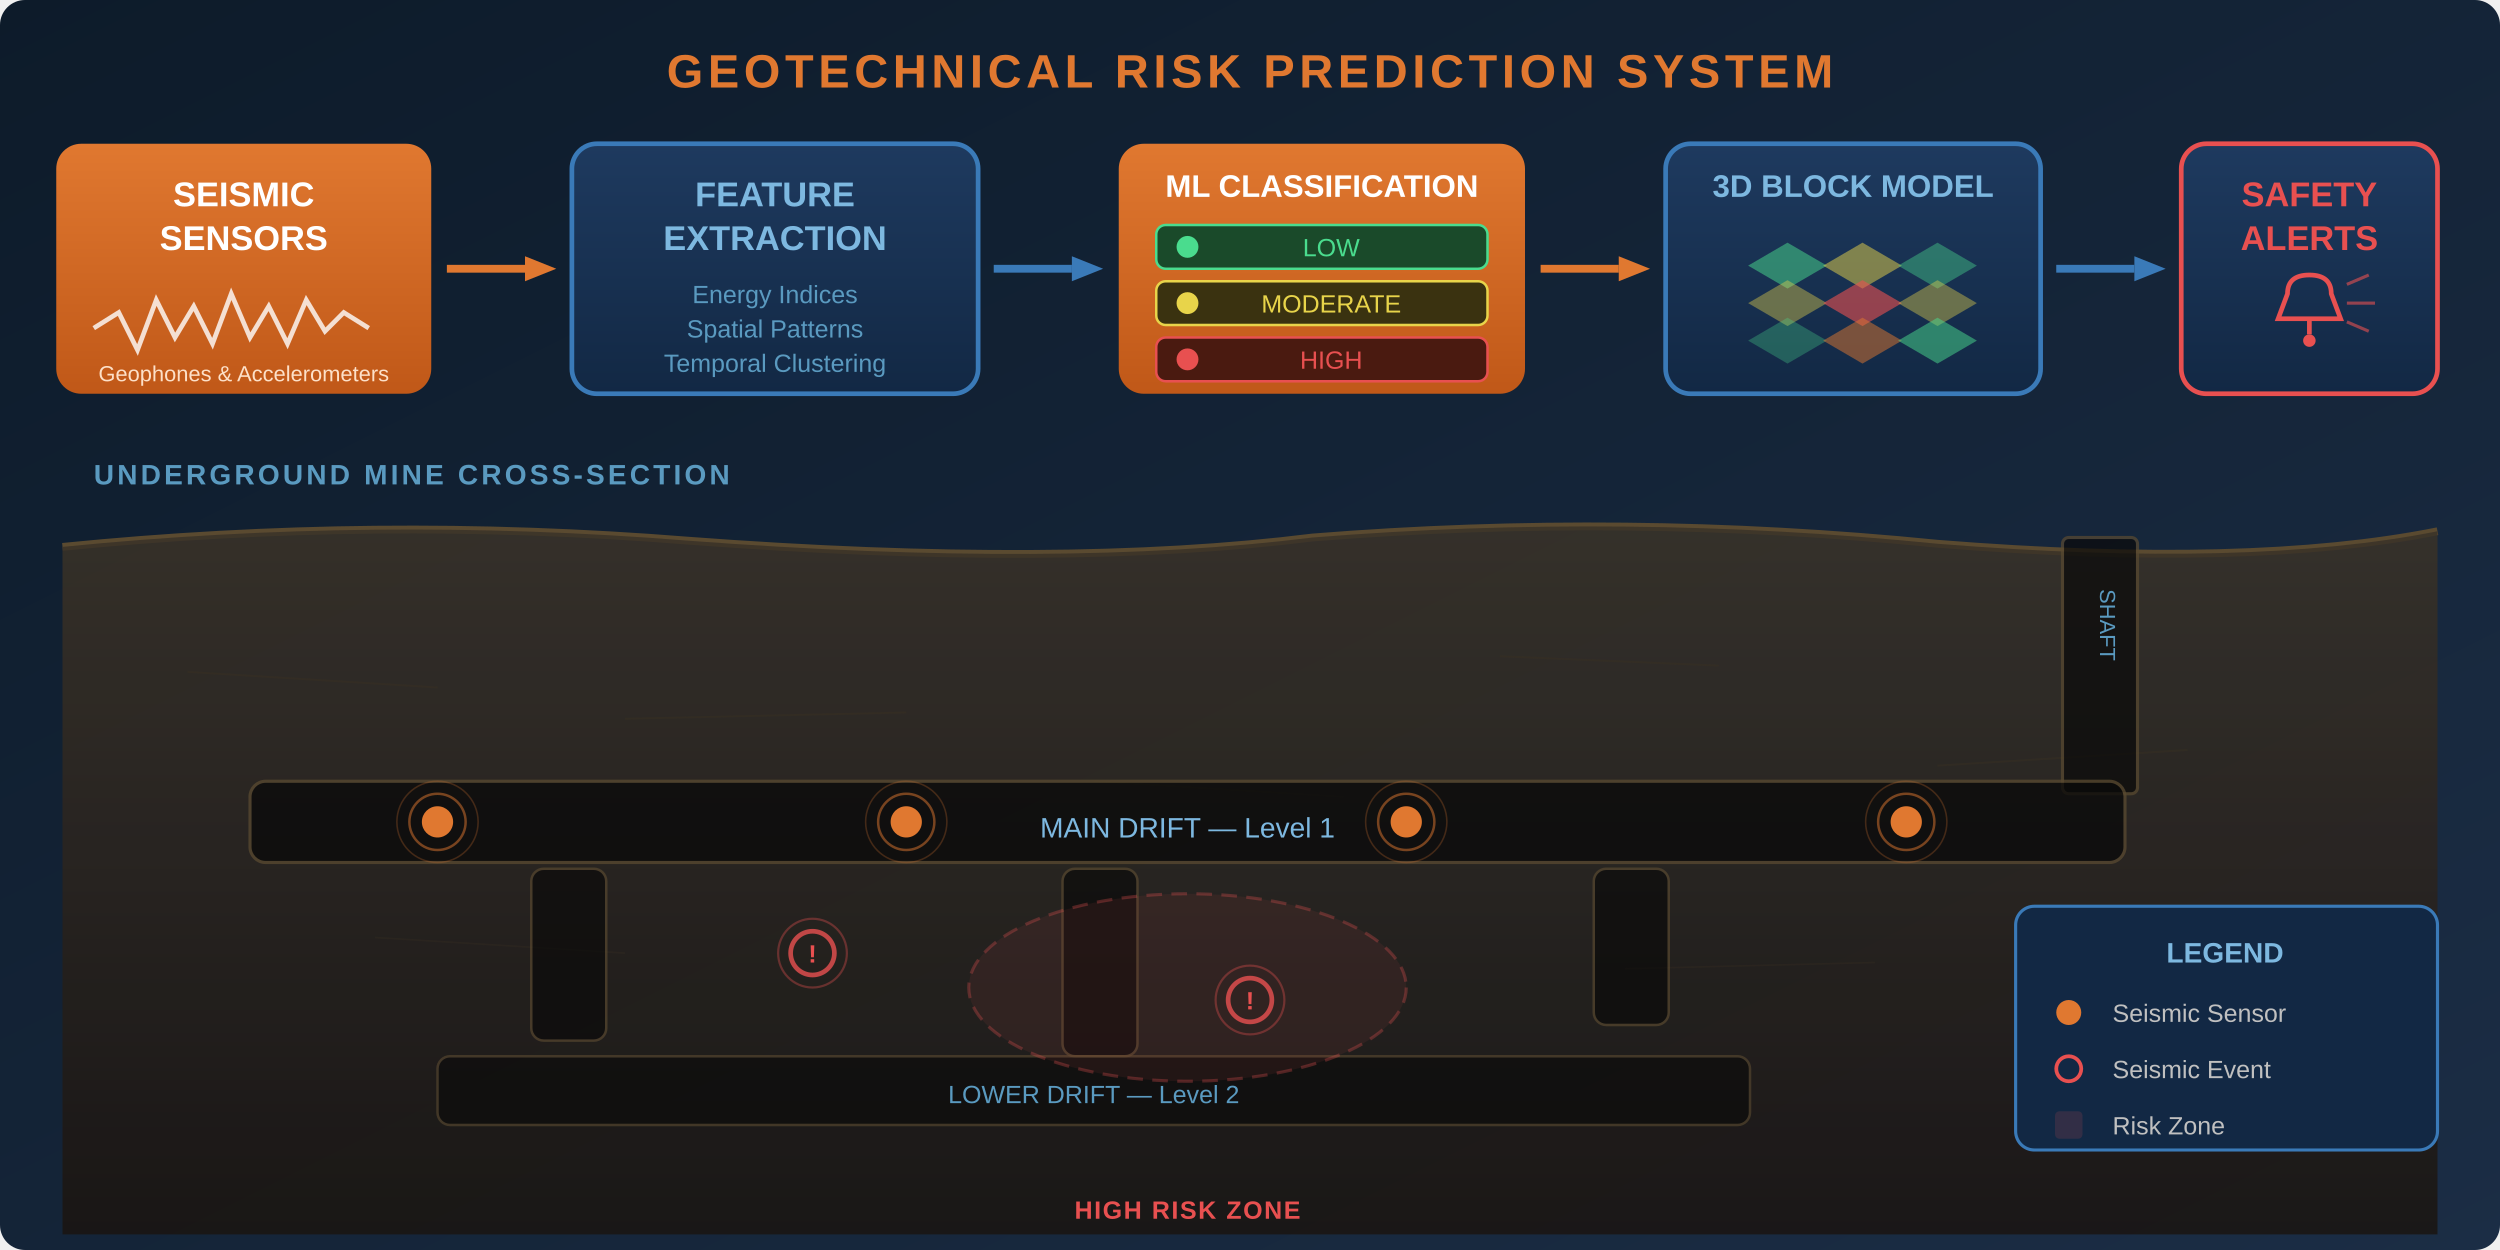
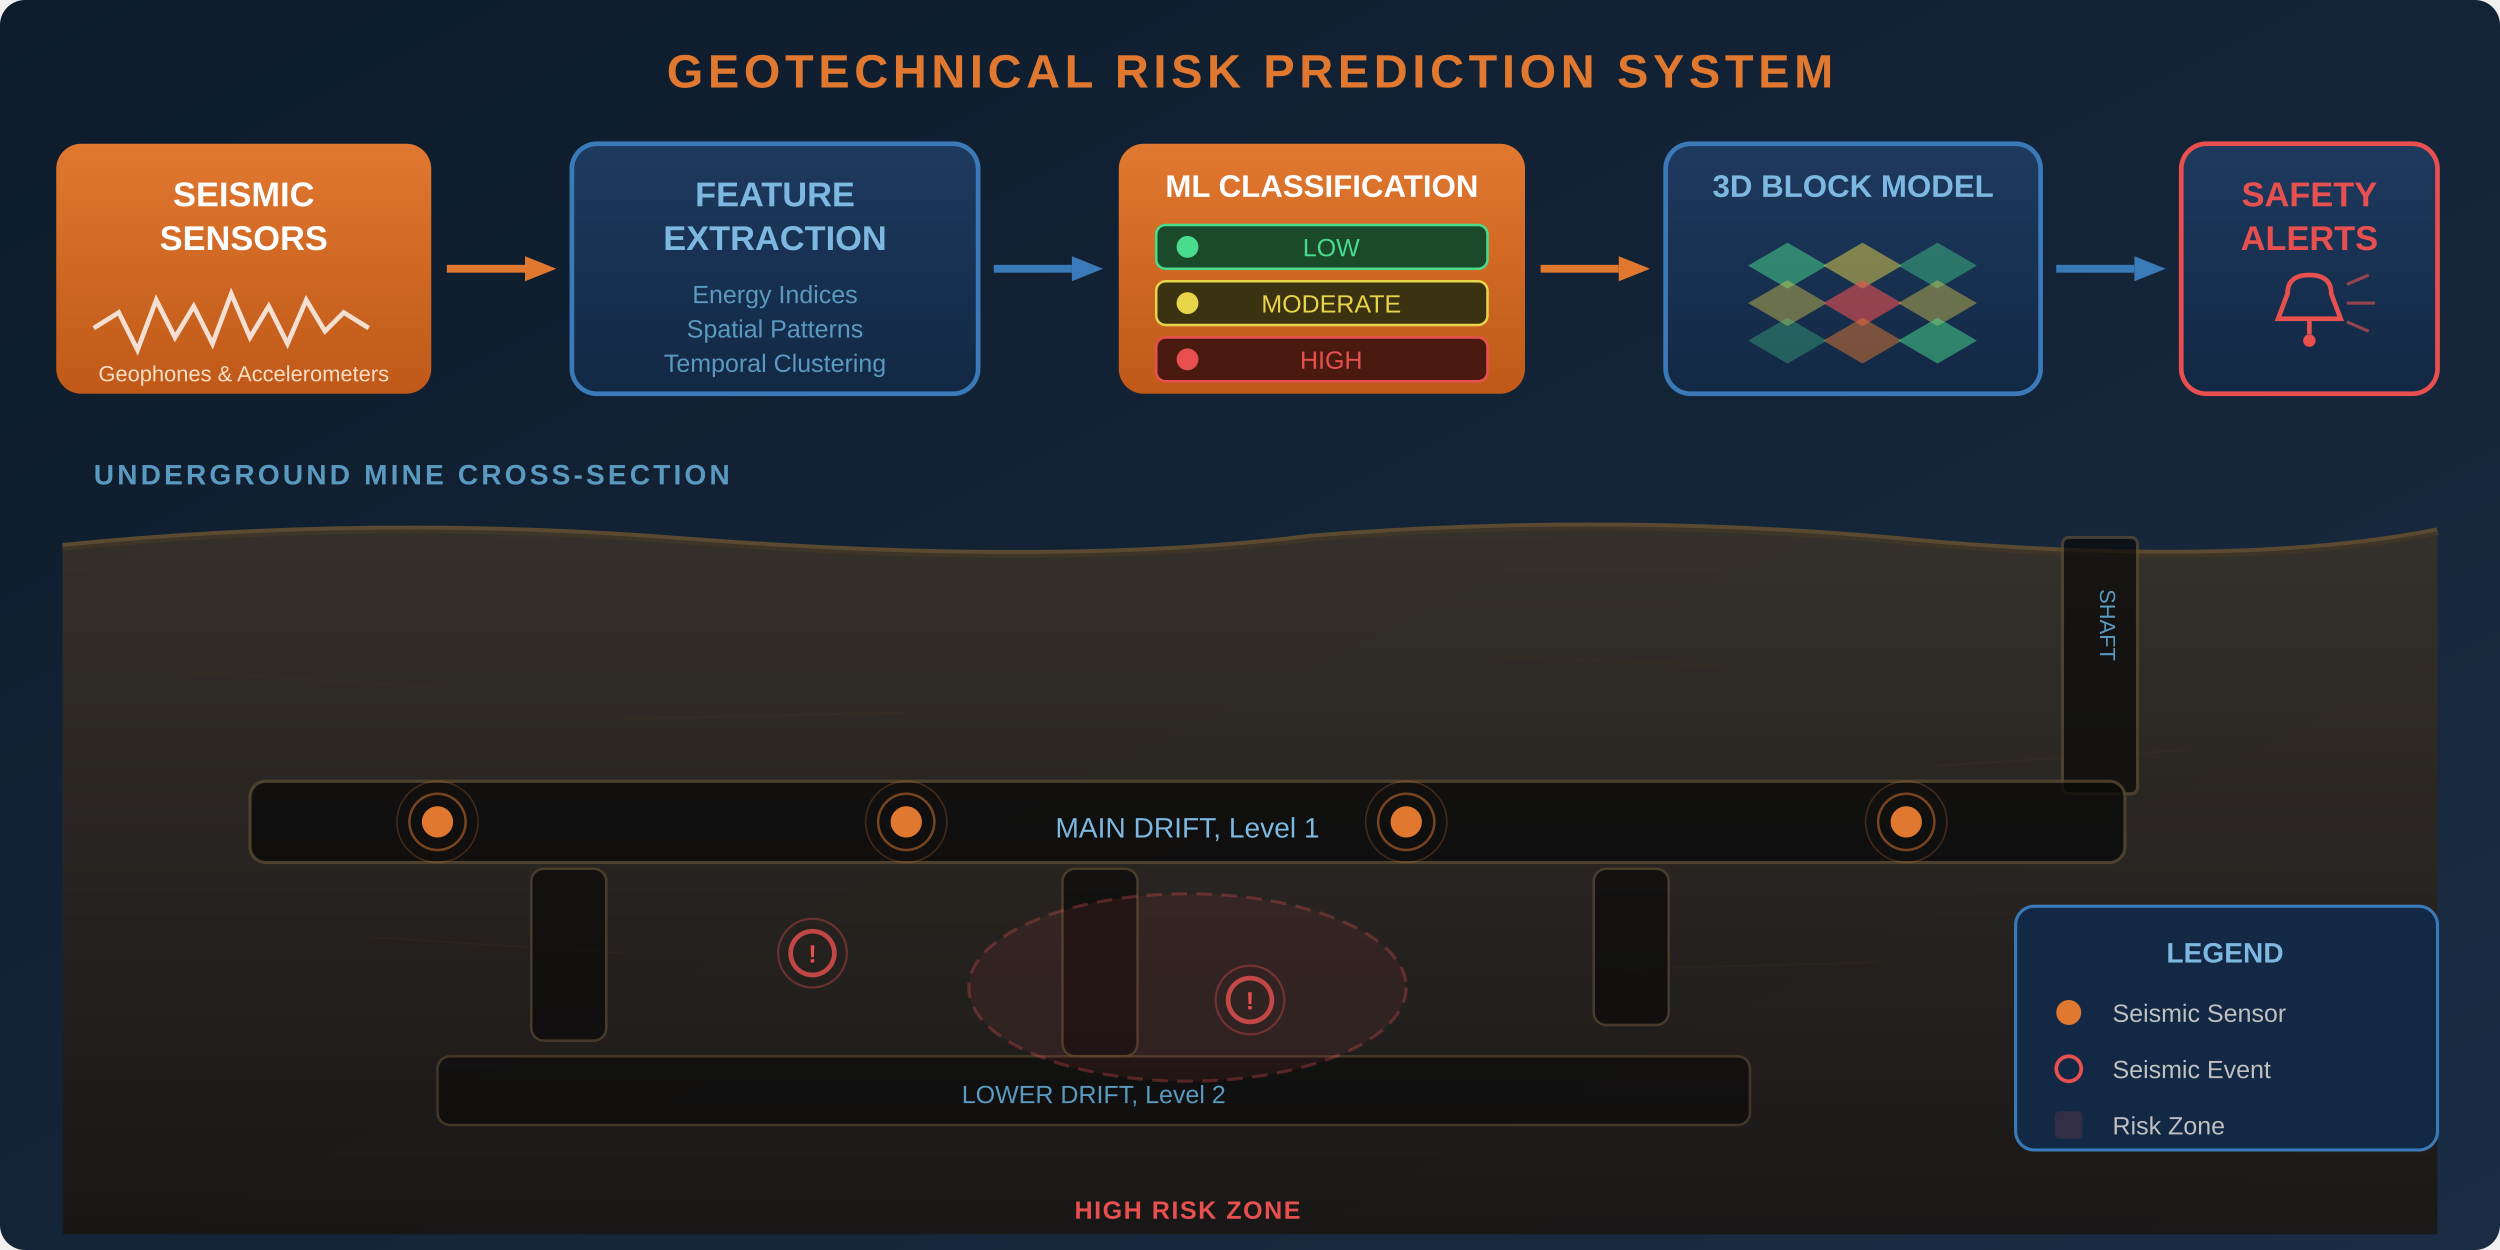
<svg xmlns="http://www.w3.org/2000/svg" viewBox="0 0 800 400" width="800" height="400">
  <defs>
    <linearGradient id="bg" x1="0%" y1="0%" x2="100%" y2="100%">
      <stop offset="0%" style="stop-color:#0d1b2a" />
      <stop offset="100%" style="stop-color:#1b2d45" />
    </linearGradient>
    <linearGradient id="box" x1="0%" y1="0%" x2="0%" y2="100%">
      <stop offset="0%" style="stop-color:#1e3a5f" />
      <stop offset="100%" style="stop-color:#122844" />
    </linearGradient>
    <linearGradient id="accent" x1="0%" y1="0%" x2="0%" y2="100%">
      <stop offset="0%" style="stop-color:#e07830" />
      <stop offset="100%" style="stop-color:#c05818" />
    </linearGradient>
    <linearGradient id="rock" x1="0%" y1="0%" x2="0%" y2="100%">
      <stop offset="0%" style="stop-color:#3a3228" />
      <stop offset="100%" style="stop-color:#1a1410" />
    </linearGradient>
  </defs>
  <rect width="800" height="400" fill="url(#bg)" rx="8" />
  <text x="400" y="28" style="font-family:Arial,sans-serif;font-size:15px;font-weight:bold;fill:#e07830;text-anchor:middle;letter-spacing:1.5px;">GEOTECHNICAL RISK PREDICTION SYSTEM</text>
  <rect x="18" y="46" width="120" height="80" rx="8" fill="url(#accent)" />
  <text x="78" y="66" style="font-family:Arial,sans-serif;font-size:11px;font-weight:bold;fill:#fff;text-anchor:middle;">SEISMIC</text>
  <text x="78" y="80" style="font-family:Arial,sans-serif;font-size:11px;font-weight:bold;fill:#fff;text-anchor:middle;">SENSORS</text>
  <polyline points="30,105 38,100 44,112 50,96 56,108 62,98 68,110 74,94 80,108 86,98 92,110 98,96 104,106 110,100 118,105" fill="none" stroke="#fff" stroke-width="1.5" opacity="0.8" />
  <text x="78" y="122" style="font-family:Arial,sans-serif;font-size:7px;fill:#fde0c8;text-anchor:middle;">Geophones &amp; Accelerometers</text>
  <line x1="143" y1="86" x2="168" y2="86" stroke="#e07830" stroke-width="2.5" />
  <polygon points="168,82 178,86 168,90" fill="#e07830" />
  <rect x="183" y="46" width="130" height="80" rx="8" fill="url(#box)" stroke="#3a7ab8" stroke-width="1.5" />
  <text x="248" y="66" style="font-family:Arial,sans-serif;font-size:11px;font-weight:bold;fill:#7db8e0;text-anchor:middle;">FEATURE</text>
  <text x="248" y="80" style="font-family:Arial,sans-serif;font-size:11px;font-weight:bold;fill:#7db8e0;text-anchor:middle;">EXTRACTION</text>
  <text x="248" y="97" style="font-family:Arial,sans-serif;font-size:8px;fill:#5a9ac0;text-anchor:middle;">Energy Indices</text>
  <text x="248" y="108" style="font-family:Arial,sans-serif;font-size:8px;fill:#5a9ac0;text-anchor:middle;">Spatial Patterns</text>
  <text x="248" y="119" style="font-family:Arial,sans-serif;font-size:8px;fill:#5a9ac0;text-anchor:middle;">Temporal Clustering</text>
  <line x1="318" y1="86" x2="343" y2="86" stroke="#3a7ab8" stroke-width="2.5" />
  <polygon points="343,82 353,86 343,90" fill="#3a7ab8" />
  <rect x="358" y="46" width="130" height="80" rx="8" fill="url(#accent)" />
  <text x="423" y="63" style="font-family:Arial,sans-serif;font-size:10px;font-weight:bold;fill:#fff;text-anchor:middle;">ML CLASSIFICATION</text>
  <rect x="370" y="72" width="106" height="14" rx="3" fill="#1a4a2a" stroke="#4adc8e" stroke-width="0.8" />
  <circle cx="380" cy="79" r="3.5" fill="#4adc8e" />
  <text x="426" y="82" style="font-family:Arial,sans-serif;font-size:8px;fill:#4adc8e;text-anchor:middle;">LOW</text>
  <rect x="370" y="90" width="106" height="14" rx="3" fill="#3a3210" stroke="#e8d44a" stroke-width="0.8" />
  <circle cx="380" cy="97" r="3.5" fill="#e8d44a" />
  <text x="426" y="100" style="font-family:Arial,sans-serif;font-size:8px;fill:#e8d44a;text-anchor:middle;">MODERATE</text>
  <rect x="370" y="108" width="106" height="14" rx="3" fill="#4a1a10" stroke="#e85050" stroke-width="0.8" />
  <circle cx="380" cy="115" r="3.5" fill="#e85050" />
  <text x="426" y="118" style="font-family:Arial,sans-serif;font-size:8px;fill:#e85050;text-anchor:middle;">HIGH</text>
  <line x1="493" y1="86" x2="518" y2="86" stroke="#e07830" stroke-width="2.5" />
  <polygon points="518,82 528,86 518,90" fill="#e07830" />
  <rect x="533" y="46" width="120" height="80" rx="8" fill="url(#box)" stroke="#3a7ab8" stroke-width="1.5" />
  <text x="593" y="63" style="font-family:Arial,sans-serif;font-size:10px;font-weight:bold;fill:#7db8e0;text-anchor:middle;">3D BLOCK MODEL</text>
  <polygon points="560,85 572,78 584,85 572,92" fill="#4adc8e" opacity="0.5" stroke="#4adc8e" stroke-width="0.6" />
  <polygon points="584,85 596,78 608,85 596,92" fill="#e8d44a" opacity="0.5" stroke="#e8d44a" stroke-width="0.6" />
  <polygon points="608,85 620,78 632,85 620,92" fill="#4adc8e" opacity="0.4" stroke="#4adc8e" stroke-width="0.6" />
  <polygon points="560,97" fill="none" />
  <polygon points="560,97 572,90 584,97 572,104" fill="#e8d44a" opacity="0.4" stroke="#e8d44a" stroke-width="0.6" />
  <polygon points="584,97 596,90 608,97 596,104" fill="#e85050" opacity="0.6" stroke="#e85050" stroke-width="0.6" />
  <polygon points="608,97 620,90 632,97 620,104" fill="#e8d44a" opacity="0.4" stroke="#e8d44a" stroke-width="0.6" />
  <polygon points="560,109 572,102 584,109 572,116" fill="#4adc8e" opacity="0.3" stroke="#4adc8e" stroke-width="0.6" />
  <polygon points="584,109 596,102 608,109 596,116" fill="#e07830" opacity="0.5" stroke="#e07830" stroke-width="0.6" />
  <polygon points="608,109 620,102 632,109 620,116" fill="#4adc8e" opacity="0.5" stroke="#4adc8e" stroke-width="0.6" />
  <line x1="658" y1="86" x2="683" y2="86" stroke="#3a7ab8" stroke-width="2.5" />
  <polygon points="683,82 693,86 683,90" fill="#3a7ab8" />
  <rect x="698" y="46" width="82" height="80" rx="8" fill="url(#box)" stroke="#e85050" stroke-width="1.5" />
  <text x="739" y="66" style="font-family:Arial,sans-serif;font-size:11px;font-weight:bold;fill:#e85050;text-anchor:middle;">SAFETY</text>
  <text x="739" y="80" style="font-family:Arial,sans-serif;font-size:11px;font-weight:bold;fill:#e85050;text-anchor:middle;">ALERTS</text>
  <path d="M732,94 Q732,88 739,88 Q746,88 746,94 L749,102 L729,102 Z" fill="none" stroke="#e85050" stroke-width="1.5" />
  <line x1="739" y1="102" x2="739" y2="107" stroke="#e85050" stroke-width="1.5" />
  <circle cx="739" cy="109" r="2" fill="#e85050" />
  <line x1="751" y1="91" x2="758" y2="88" stroke="#e85050" stroke-width="1" opacity="0.6" />
  <line x1="751" y1="97" x2="760" y2="97" stroke="#e85050" stroke-width="1" opacity="0.6" />
  <line x1="751" y1="103" x2="758" y2="106" stroke="#e85050" stroke-width="1" opacity="0.6" />
  <text x="30" y="155" style="font-family:Arial,sans-serif;font-size:9px;font-weight:bold;fill:#5a9ac0;letter-spacing:1px;">UNDERGROUND MINE CROSS-SECTION</text>
  <path d="M20,175 Q120,165 220,173 Q340,182 420,172 Q520,164 620,174 Q720,182 780,170" fill="none" stroke="#5a4a30" stroke-width="2.5" />
  <path d="M20,175 Q120,165 220,173 Q340,182 420,172 Q520,164 620,174 Q720,182 780,170 L780,395 L20,395 Z" fill="url(#rock)" opacity="0.85" />
  <line x1="60" y1="215" x2="140" y2="220" stroke="#3a3020" stroke-width="0.6" opacity="0.4" />
  <line x1="200" y1="230" x2="290" y2="228" stroke="#3a3020" stroke-width="0.6" opacity="0.4" />
  <line x1="350" y1="250" x2="430" y2="255" stroke="#3a3020" stroke-width="0.6" opacity="0.4" />
  <line x1="480" y1="210" x2="550" y2="213" stroke="#3a3020" stroke-width="0.6" opacity="0.4" />
  <line x1="620" y1="245" x2="700" y2="240" stroke="#3a3020" stroke-width="0.6" opacity="0.4" />
  <line x1="120" y1="300" x2="200" y2="305" stroke="#3a3020" stroke-width="0.5" opacity="0.3" />
  <line x1="520" y1="310" x2="600" y2="308" stroke="#3a3020" stroke-width="0.5" opacity="0.3" />
  <rect x="660" y="172" width="24" height="82" rx="2" fill="#080808" opacity="0.7" stroke="#5a4a30" stroke-width="1" />
  <text x="672" y="200" style="font-family:Arial,sans-serif;font-size:7px;fill:#5a9ac0;text-anchor:middle;" transform="rotate(90,672,200)">SHAFT</text>
  <rect x="80" y="250" width="600" height="26" rx="5" fill="#080808" opacity="0.75" stroke="#5a4a30" stroke-width="1" />
-   <text x="380" y="268" style="font-family:Arial,sans-serif;font-size:9px;fill:#7db8e0;text-anchor:middle;">MAIN DRIFT — Level 1</text>
+   <text x="380" y="268" style="font-family:Arial,sans-serif;font-size:9px;fill:#7db8e0;text-anchor:middle;">MAIN DRIFT, Level 1</text>
  <rect x="170" y="278" width="24" height="55" rx="4" fill="#080808" opacity="0.65" stroke="#5a4a30" stroke-width="0.8" />
  <rect x="340" y="278" width="24" height="60" rx="4" fill="#080808" opacity="0.65" stroke="#5a4a30" stroke-width="0.8" />
  <rect x="510" y="278" width="24" height="50" rx="4" fill="#080808" opacity="0.65" stroke="#5a4a30" stroke-width="0.8" />
  <rect x="140" y="338" width="420" height="22" rx="4" fill="#080808" opacity="0.6" stroke="#5a4a30" stroke-width="0.8" />
-   <text x="350" y="353" style="font-family:Arial,sans-serif;font-size:8px;fill:#5a9ac0;text-anchor:middle;">LOWER DRIFT — Level 2</text>
+   <text x="350" y="353" style="font-family:Arial,sans-serif;font-size:8px;fill:#5a9ac0;text-anchor:middle;">LOWER DRIFT, Level 2</text>
  <circle cx="140" cy="263" r="5" fill="#e07830" />
  <circle cx="140" cy="263" r="9" fill="none" stroke="#e07830" stroke-width="0.8" opacity="0.5" />
  <circle cx="140" cy="263" r="13" fill="none" stroke="#e07830" stroke-width="0.5" opacity="0.25" />
  <circle cx="290" cy="263" r="5" fill="#e07830" />
  <circle cx="290" cy="263" r="9" fill="none" stroke="#e07830" stroke-width="0.8" opacity="0.5" />
  <circle cx="290" cy="263" r="13" fill="none" stroke="#e07830" stroke-width="0.5" opacity="0.25" />
  <circle cx="450" cy="263" r="5" fill="#e07830" />
  <circle cx="450" cy="263" r="9" fill="none" stroke="#e07830" stroke-width="0.8" opacity="0.5" />
  <circle cx="450" cy="263" r="13" fill="none" stroke="#e07830" stroke-width="0.5" opacity="0.25" />
  <circle cx="610" cy="263" r="5" fill="#e07830" />
  <circle cx="610" cy="263" r="9" fill="none" stroke="#e07830" stroke-width="0.8" opacity="0.5" />
  <circle cx="610" cy="263" r="13" fill="none" stroke="#e07830" stroke-width="0.5" opacity="0.25" />
  <circle cx="260" cy="305" r="7" fill="none" stroke="#e85050" stroke-width="1.5" opacity="0.8" />
  <text x="260" y="308" style="font-family:Arial,sans-serif;font-size:8px;font-weight:bold;fill:#e85050;text-anchor:middle;">!</text>
  <circle cx="260" cy="305" r="11" fill="none" stroke="#e85050" stroke-width="0.7" opacity="0.35" />
  <circle cx="400" cy="320" r="7" fill="none" stroke="#e85050" stroke-width="1.5" opacity="0.8" />
  <text x="400" y="323" style="font-family:Arial,sans-serif;font-size:8px;font-weight:bold;fill:#e85050;text-anchor:middle;">!</text>
  <circle cx="400" cy="320" r="11" fill="none" stroke="#e85050" stroke-width="0.7" opacity="0.35" />
  <ellipse cx="380" cy="316" rx="70" ry="30" fill="#e85050" fill-opacity="0.08" stroke="#e85050" stroke-width="1" stroke-dasharray="5,3" stroke-opacity="0.3" />
  <text x="380" y="390" style="font-family:Arial,sans-serif;font-size:8px;font-weight:bold;fill:#e85050;text-anchor:middle;letter-spacing:0.5px;">HIGH RISK ZONE</text>
  <rect x="645" y="290" width="135" height="78" rx="6" fill="#122844" stroke="#3a7ab8" stroke-width="1" />
  <text x="712" y="308" style="font-family:Arial,sans-serif;font-size:9px;font-weight:bold;fill:#7db8e0;text-anchor:middle;">LEGEND</text>
  <circle cx="662" cy="324" r="4" fill="#e07830" />
  <text x="672" y="327" style="font-family:Arial,sans-serif;font-size:8px;fill:#c0c0c0;" dx="4">Seismic Sensor</text>
  <circle cx="662" cy="342" r="4" fill="none" stroke="#e85050" stroke-width="1.2" />
  <text x="672" y="345" style="font-family:Arial,sans-serif;font-size:8px;fill:#c0c0c0;" dx="4">Seismic Event</text>
  <rect x="658" y="356" width="8" height="8" rx="1" fill="#e85050" opacity="0.15" stroke="#e85050" stroke-width="0.8" />
  <text x="672" y="363" style="font-family:Arial,sans-serif;font-size:8px;fill:#c0c0c0;" dx="4">Risk Zone</text>
</svg>
